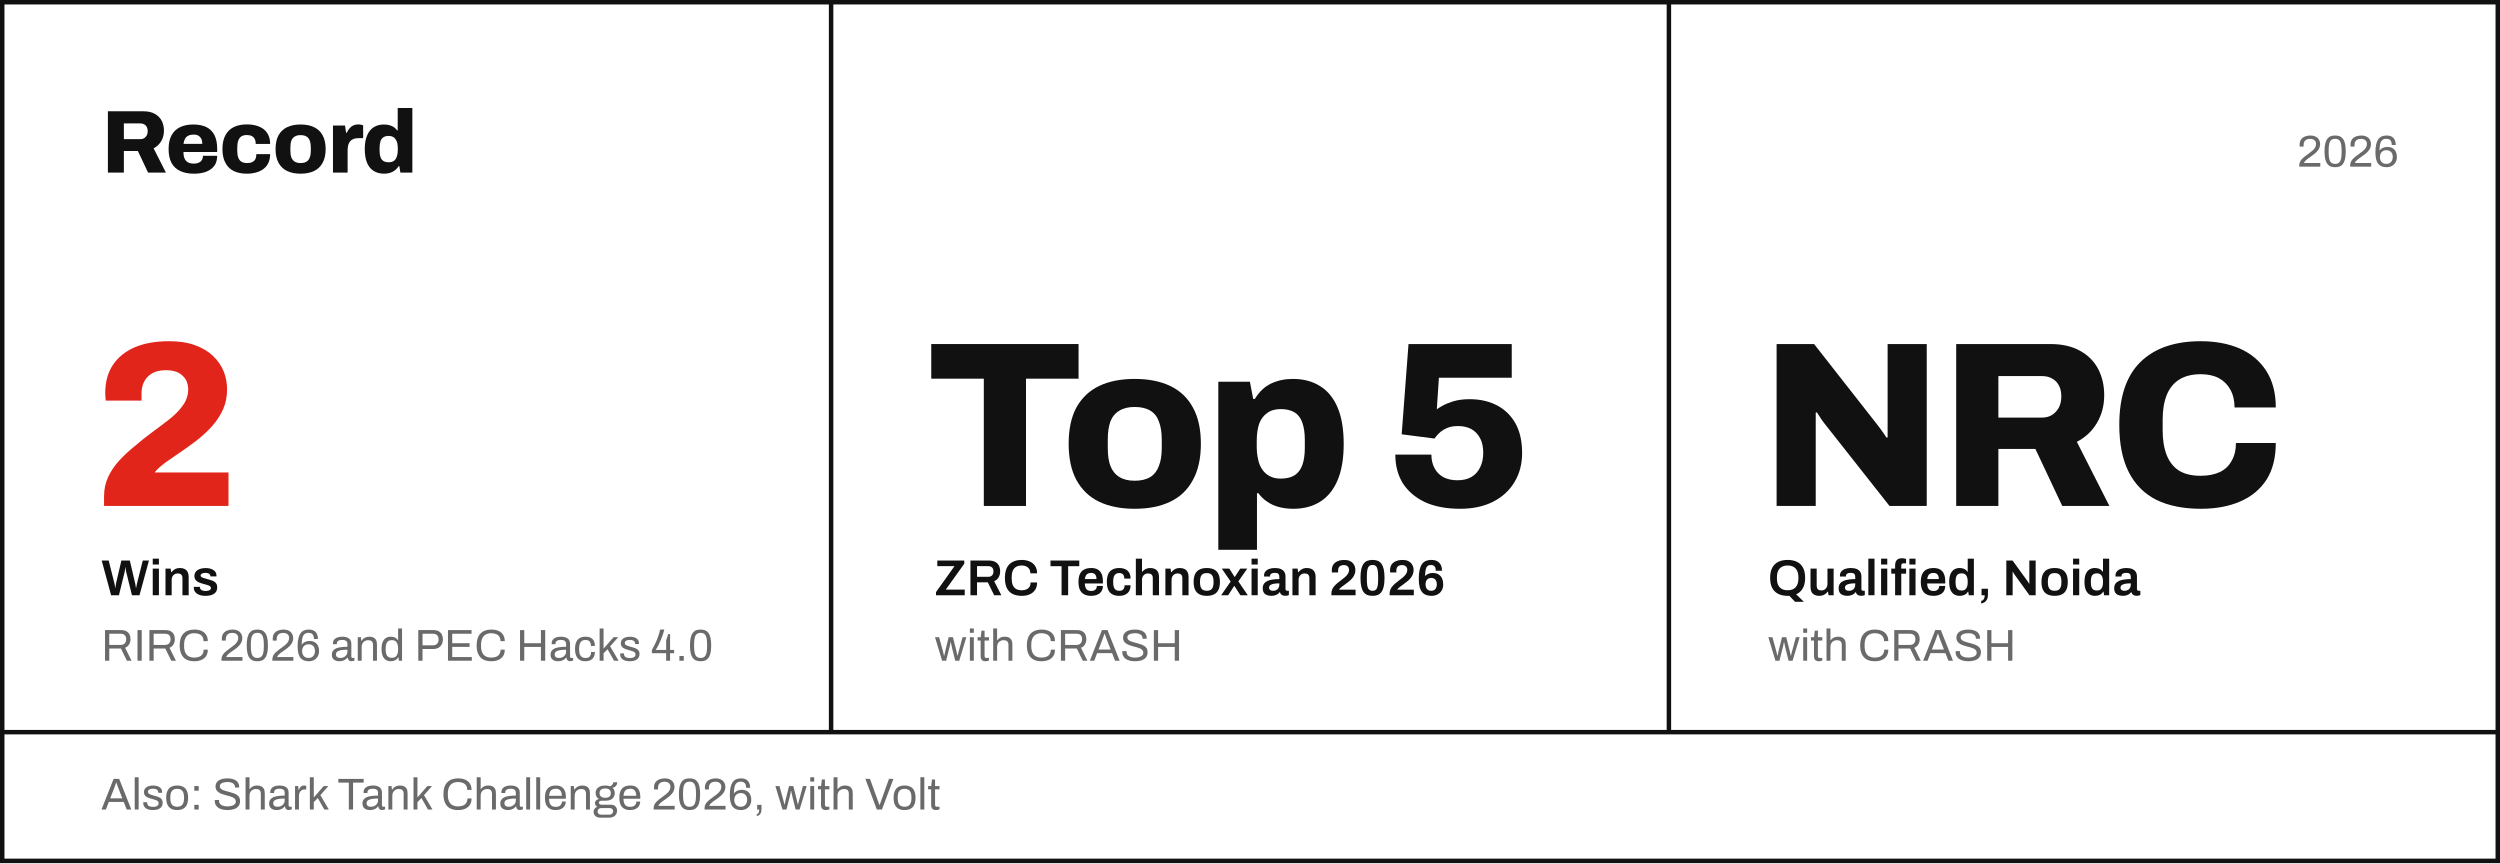
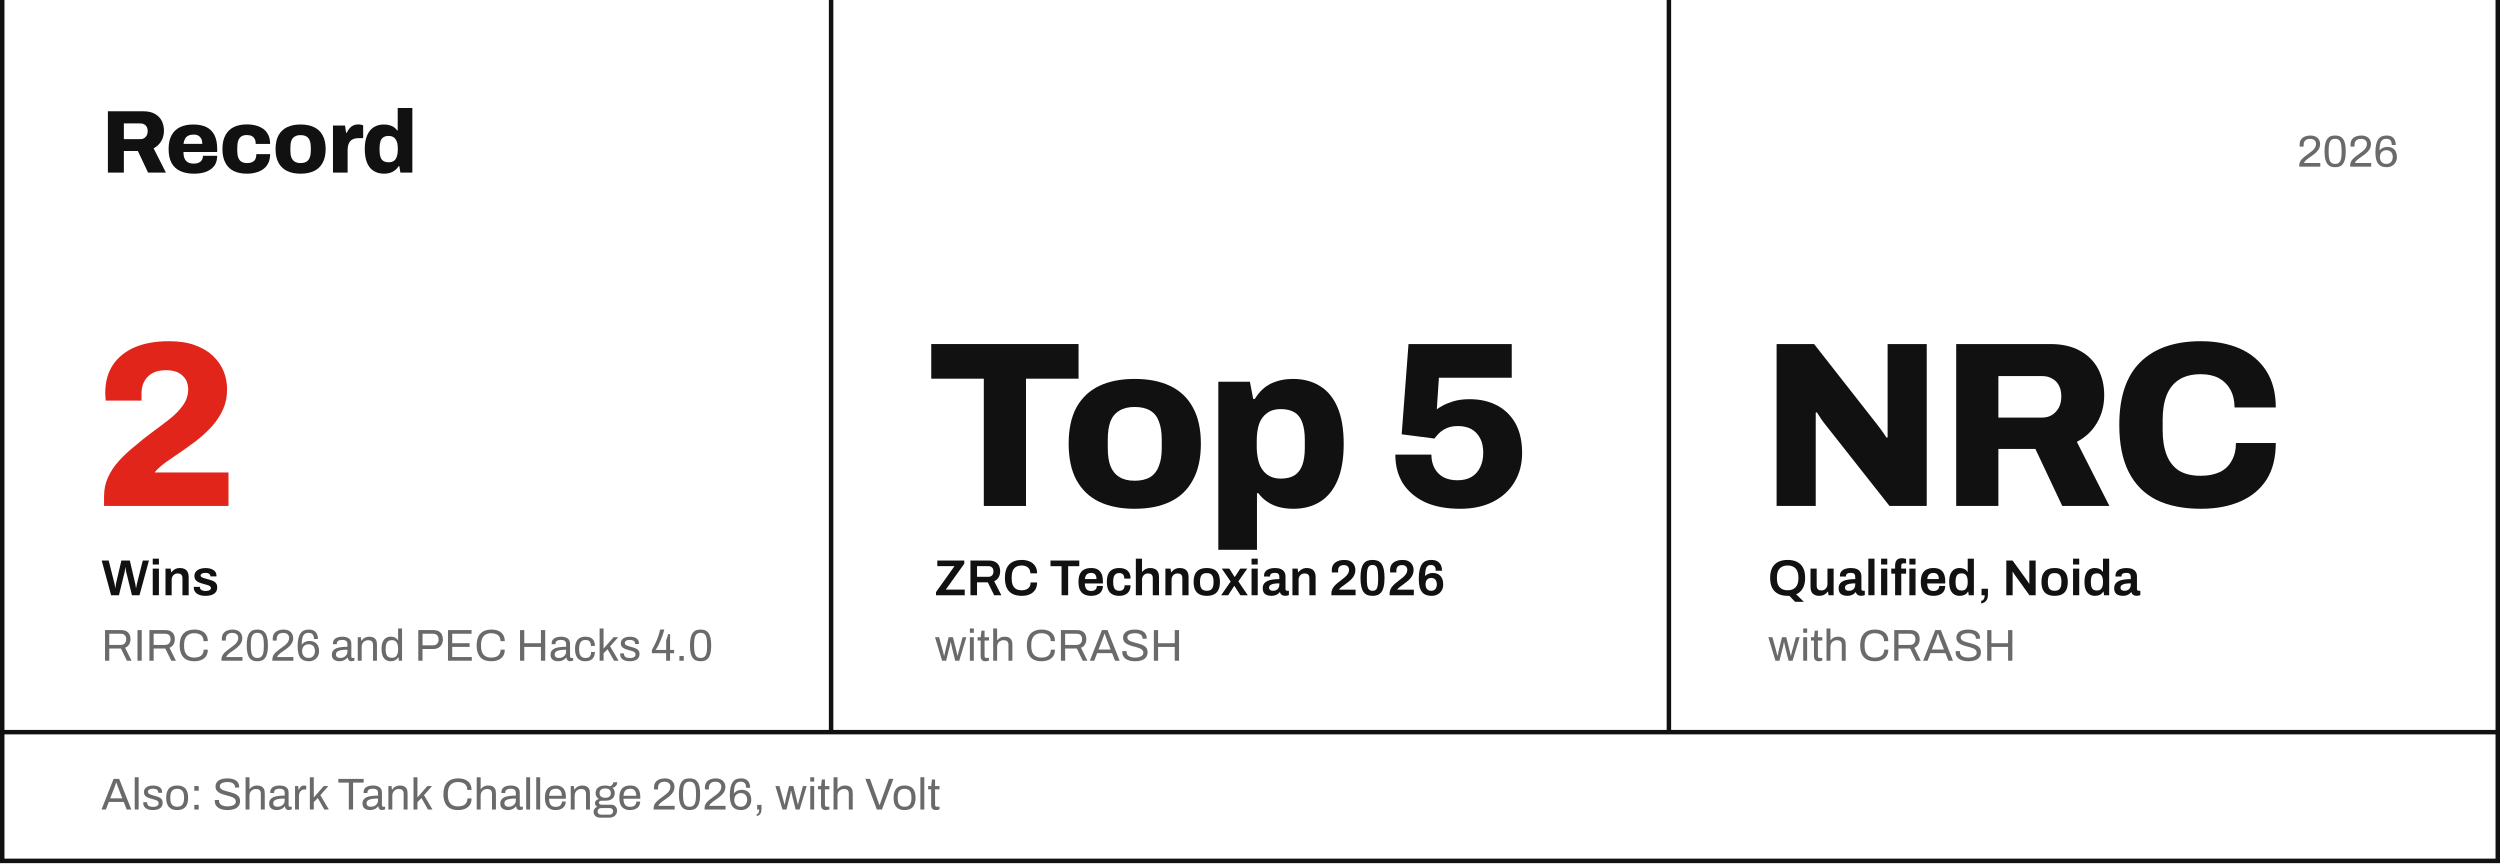
<svg xmlns="http://www.w3.org/2000/svg" viewBox="0 0 840 290" width="840" height="290" role="img" aria-label="Record. 2 wins: RIRC 2026 and PEC Hacks 4.0. Top 5 at ZRC Technoxian 2026 with CRASH. Qualified for NRC, Noida, with CRASH. Also Shark Tank Challenge 2026 with Volt.">
  <defs>
    <path id="g0" d="m75 0v687h399q76 0 127-29q51-28 77-78q25-49 25-110q0-66-31-118q-30-51-85-80l138-272h-200l-114 242h-157v-242zm179 375h185q37 0 59 25q23 24 23 65q0 27-10 46q-10 19-28 29q-18 11-44 11h-185z" />
    <path id="g1" d="m320-12q-90 0-153 30q-63 29-97 90q-33 61-33 156q0 93 33 154q33 61 95 91q62 30 149 30q86 0 146-29q59-29 90-89q31-60 31-155v-35h-378q0-42 12-71q12-29 37-44q25-15 67-15q25 0 44 6q19 6 32 17q13 12 20 28q7 16 7 36h159q0-48-17-86q-18-37-52-62q-34-26-82-39q-49-13-110-13zm-116 334h210q0 26-6 46q-7 19-20 32q-12 13-30 20q-17 6-40 6q-36 0-60-12q-24-12-37-35q-13-23-17-57z" />
    <path id="g2" d="m311-12q-87 0-148 30q-61 30-93 92q-33 61-33 154q0 93 33 154q33 62 94 92q61 30 147 30q56 0 103-13q48-13 84-40q35-27 54-68q19-41 19-98h-161q0 34-12 56q-11 22-33 33q-22 11-55 11q-38 0-62-16q-23-16-34-47q-11-31-11-77v-36q0-45 11-76q11-31 36-47q25-15 64-15q34 0 56 11q23 10 35 32q12 23 12 57h154q0-55-19-97q-19-41-54-68q-35-27-83-40q-48-14-104-14z" />
    <path id="g3" d="m317-12q-88 0-151 30q-62 30-96 92q-33 61-33 154q0 93 33 154q34 61 96 91q63 30 151 30q89 0 151-30q63-30 96-91q34-61 34-154q0-93-34-154q-33-62-96-92q-62-30-151-30zm0 119q41 0 67 16q25 16 36 47q12 30 12 75v37q0 45-12 76q-11 31-36 46q-26 16-67 16q-40 0-65-16q-26-15-38-46q-11-31-11-76v-37q0-45 11-75q12-31 38-47q25-16 65-16z" />
    <path id="g4" d="m62 0v527h135l12-81h7q12 27 30 48q17 22 42 34q26 12 57 12q18 0 33-4q15-3 22-7v-143h-52q-31 0-54-8q-24-9-39-26q-15-18-22-43q-7-25-7-58v-251z" />
    <path id="g5" d="m254-12q-67 0-116 30q-49 30-75 91q-26 61-26 156q0 93 27 153q26 61 74 91q48 30 113 30q31 0 59-7q29-7 52-22q22-15 38-37h6v251h164v-724h-134l-12 73h-7q-27-43-69-64q-42-21-94-21zm51 128q36 0 59 16q22 17 32 48q11 30 11 71v24q0 30-6 55q-6 25-18 43q-12 18-31 28q-20 10-47 10q-37 0-59-15q-23-15-33-44q-10-29-10-72v-35q0-42 10-71q10-29 33-44q22-14 59-14z" />
    <path id="g6" d="m50 0v29q0 42 16 77q17 36 44 66q28 29 63 56q35 27 71 53q49 34 90 68q42 34 67 73q25 40 25 89q0 31-14 57q-15 25-44 40q-29 15-74 15q-53 0-85-18q-32-18-47-48q-14-30-14-66v-41h-87q-1 5-2 16q-1 10-1 24q0 74 33 120q33 45 88 66q55 22 119 22q57 0 98-16q41-15 68-42q27-27 40-62q13-34 13-72q0-47-17-86q-16-39-46-72q-29-34-68-65q-40-31-86-63q-32-21-63-44q-31-24-53-48q-22-24-28-46h365v-82z" />
    <path id="g7" d="m287-12q-56 0-100 16q-44 17-75 58q-31 40-47 108q-16 69-16 173q0 104 16 173q16 68 47 108q31 41 75 58q44 16 100 16q56 0 99-16q44-17 75-58q31-40 47-108q16-69 16-173q0-104-16-173q-16-68-47-108q-31-41-75-58q-43-16-99-16zm0 74q57 0 89 29q31 29 44 86q12 57 12 142v46q0 86-12 143q-13 58-44 87q-32 29-89 29q-57 0-89-29q-32-29-44-86q-13-57-13-143v-45q0-85 13-143q12-58 44-87q32-29 89-29z" />
    <path id="g8" d="m300-12q-59 0-106 17q-46 17-78 55q-33 38-50 102q-17 65-17 161q0 106 17 177q17 72 48 116q32 43 78 62q47 20 106 20q74 0 120-28q45-28 66-76q21-47 21-108h-90q0 46-13 77q-13 31-40 46q-28 15-69 15q-60 0-93-32q-34-31-46-91q-13-60-14-143q14 23 40 42q25 19 60 30q35 12 74 12q74 0 122-30q48-29 71-80q23-51 23-114q0-69-30-121q-30-52-82-81q-52-28-118-28zm-6 74q49 0 81 22q32 21 47 56q16 36 16 79q0 41-15 75q-15 34-47 54q-31 21-80 21q-49 0-82-21q-33-21-49-56q-16-34-16-78q0-41 16-76q16-35 48-56q32-20 81-20z" />
    <path id="g9" d="m50 0v41q0 44 17 81q17 37 46 69q29 32 65 61q35 30 71 57q41 30 77 58q36 28 58 59q23 31 23 69q0 20-9 39q-10 18-30 30q-21 12-55 12q-34 0-57-12q-23-13-35-35q-12-22-12-52v-30h-152q-1 6-1 13q-1 8-1 18q0 72 33 121q33 49 94 75q60 25 144 25q64 0 110-17q47-17 77-46q30-29 45-66q14-36 14-75q0-47-17-85q-17-38-47-72q-30-33-70-64q-40-30-86-61q-23-16-42-29q-18-14-29-24q-11-10-16-18h313v-142z" />
    <path id="ga" d="m196 0l-186 686h138l111-441q3-10 6-27q3-18 6-37q3-19 5-34h5q2 12 3 26q2 14 4 28q3 14 5 25q2 12 3 19l103 441h167l103-441q3-10 6-27q3-18 6-37q3-19 5-34h5q2 11 5 25l5 27q2 13 5 25q3 12 5 21l111 441h122l-187-686h-149l-111 450q-3 14-7 32q-3 19-6 38q-2 18-4 32h-4q-1-15-4-34q-2-20-5-38q-3-18-6-30l-110-450z" />
    <path id="gb" d="m65 607v116h122v-116zm0-607v526h122v-526z" />
    <path id="gc" d="m65 0v526h102l10-70h7q18 24 42 42q25 19 56 30q32 10 70 10q50 0 88-18q39-18 61-58q22-40 22-107v-355h-123v333q0 28-6 47q-7 18-20 30q-12 11-30 16q-18 5-40 5q-33 0-60-16q-26-16-42-44q-15-28-15-65v-306z" />
    <path id="gd" d="m270-12q-57 0-100 12q-43 13-72 35q-29 22-44 51q-14 30-14 65q0 5 0 9q1 4 1 6h120v-8q1-27 17-44q16-16 42-23q26-7 55-7q26 0 49 6q24 5 40 18q15 12 15 32q0 26-20 40q-20 14-53 23q-32 9-69 19q-33 9-66 20q-33 11-59 28q-27 17-44 44q-16 27-16 67q0 39 17 68q17 29 47 49q30 19 71 29q41 10 89 10q47 0 86-10q38-10 66-29q29-18 44-44q16-27 16-59q0-7 0-14q-1-7-1-8h-119v7q0 19-12 32q-11 14-32 22q-22 8-54 8q-24 0-42-4q-18-4-30-11q-11-7-17-16q-6-9-6-20q0-19 15-30q15-11 40-19q26-8 56-17q36-10 74-21q38-10 70-26q33-16 53-45q20-29 20-77q0-46-17-78q-18-33-50-52q-31-20-74-29q-42-9-92-9z" />
    <path id="ge" d="m86 0v686h361q70 0 117-26q46-25 69-70q23-46 23-105q0-71-32-122q-32-51-88-73l144-290h-104l-134 273h-261v-273zm95 354h257q57 0 90 35q32 35 32 96q0 38-14 64q-14 26-41 41q-27 14-67 14h-257z" />
    <path id="gf" d="m86 0v686h95v-686z" />
    <path id="g10" d="m379-12q-105 0-178 38q-73 39-111 118q-39 78-39 199q0 179 87 267q87 88 242 88q88 0 156-28q68-29 106-86q39-58 39-145h-96q0 60-25 99q-26 39-72 58q-46 20-108 20q-72 0-124-28q-52-28-79-86q-27-59-27-151v-21q0-91 27-148q27-58 79-85q51-27 124-27q64 0 110 19q47 19 72 59q26 39 26 99h93q0-89-39-146q-40-57-108-85q-68-28-155-28z" />
    <path id="g11" d="" />
    <path id="g12" d="m201-12q-29 0-58 7q-29 7-54 23q-25 16-40 44q-15 29-15 72q0 54 26 89q26 35 72 55q47 19 111 26q64 8 139 8v60q0 29-10 50q-10 21-36 32q-25 12-72 12q-45 0-72-12q-26-11-36-29q-11-18-11-40v-15h-85q-1 5-1 10v12q0 48 27 80q26 33 74 50q48 16 110 16q66 0 110-19q45-19 68-54q22-35 22-84v-285q0-19 9-26q9-8 22-8h39v-58q-14-6-31-10q-17-5-39-5q-26 0-43 11q-17 10-26 28q-9 19-12 42h-7q-18-25-46-44q-27-18-61-28q-34-10-74-10zm22 74q32 0 61 10q28 10 50 28q22 19 35 45q13 26 13 57v44q-81 0-138-9q-57-9-88-32q-30-23-30-65q0-27 12-44q12-17 34-26q22-8 51-8z" />
    <path id="g13" d="m69 0v526h71l8-79h7q21 32 47 52q27 20 60 29q32 10 69 10q50 0 87-17q38-17 60-55q21-38 21-103v-363h-88v351q0 33-9 54q-8 21-22 33q-15 12-36 17q-20 5-45 5q-37 0-70-18q-33-18-53-52q-19-34-19-81v-309z" />
    <path id="g14" d="m248-12q-65 0-112 29q-46 29-72 91q-25 61-25 159q0 93 26 153q26 60 72 89q46 29 107 29q35 0 65-8q30-8 53-25q24-17 42-45h6v263h88v-723h-71l-8 75h-7q-27-44-70-65q-43-22-94-22zm21 77q50 0 81 22q31 22 46 64q14 42 14 104v16q0 54-11 91q-11 37-30 59q-19 22-44 31q-25 9-53 9q-49 0-80-19q-31-20-46-62q-15-41-15-107v-21q0-68 16-110q16-41 47-59q30-18 75-18z" />
    <path id="g15" d="m86 0v686h339q71 0 118-26q47-27 71-74q23-47 23-109q0-63-26-111q-26-49-73-76q-48-27-114-27h-243v-263zm95 345h237q56 0 90 35q33 35 33 96q0 41-14 69q-14 28-41 43q-27 16-68 16h-237z" />
    <path id="g16" d="m86 0v686h528v-82h-433v-212h389v-82h-389v-228h439v-82z" />
    <path id="g17" d="m86 0v686h95v-294h373v294h96v-686h-96v309h-373v-309z" />
    <path id="g18" d="m269-12q-76 0-127 30q-52 29-78 90q-27 62-27 155q0 93 27 154q26 61 78 91q53 30 130 30q54 0 94-14q39-14 65-41q26-27 39-65q12-38 12-87h-89q0 46-13 75q-12 30-39 44q-27 15-71 15q-44 0-76-19q-32-20-49-62q-17-42-17-111v-21q0-65 16-108q17-43 49-63q32-20 78-20q45 0 73 16q27 16 40 46q12 30 12 72h86q0-44-12-82q-13-38-39-66q-26-28-66-43q-40-16-96-16z" />
    <path id="g19" d="m69 0v723h88v-452l223 255h104l-180-204l190-322h-101l-146 257l-90-91v-166z" />
    <path id="g1a" d="m253-12q-54 0-95 11q-41 11-68 32q-27 21-41 50q-14 29-14 66v10q0 4 1 7h87q-1-4-1-7v-6q1-35 18-55q18-20 49-28q31-8 69-8q33 0 61 8q28 9 45 26q16 18 16 45q0 33-22 51q-21 17-56 27q-35 10-73 21q-32 9-64 20q-32 11-57 27q-26 16-42 41q-15 26-15 65q0 35 15 62q14 27 41 46q27 19 65 29q39 9 86 9q50 0 88-11q37-11 62-31q25-20 37-45q12-26 12-55v-11q0-6-1-9h-86v11q0 20-10 38q-11 19-36 30q-26 12-71 12q-29 0-50-4q-21-5-35-14q-14-10-21-22q-7-13-7-29q0-26 17-40q17-14 45-23q29-9 62-20q35-10 72-20q36-11 66-27q31-16 50-43q18-28 18-73q0-42-16-73q-16-31-46-51q-29-20-68-29q-40-10-87-10z" />
    <path id="g1b" d="m347 0v168h-319v74q42 72 76 145q35 73 62 150q28 77 46 161h94q-13-55-32-112q-19-58-42-112q-23-54-46-101q-22-47-42-81q-19-34-31-50h234v218q6 16 13 34q6 17 12 36q6 18 11 34q5 17 8 32h44v-354h91v-74h-91v-168z" />
    <path id="g1c" d="m89 0v105h98v-105z" />
    <path id="g1d" d="m247 0v540h-223v147h625v-147h-223v-540z" />
    <path id="g1e" d="m63-186v713h134l14-73h7q27 45 68 65q42 20 93 20q67 0 115-30q49-30 75-91q26-61 26-155q0-93-26-154q-26-61-74-91q-48-30-113-30q-32 0-60 7q-28 7-50 22q-23 15-39 37h-6v-240zm265 302q37 0 60 15q22 15 32 44q10 29 10 71v35q0 42-10 71q-10 30-32 44q-23 15-60 15q-36 0-58-17q-23-16-34-46q-10-31-10-72v-24q0-30 6-55q5-25 18-43q12-18 32-28q19-10 46-10z" />
    <path id="g1f" d="" />
    <path id="g20" d="m317-12q-87 0-149 28q-61 29-94 80q-32 52-32 122h153q0-32 13-57q13-25 38-39q25-13 60-13q35 0 59 14q24 14 37 41q13 26 13 62q0 36-13 61q-13 25-37 39q-24 13-57 13q-29 0-48-9q-20-9-32-21q-12-12-20-23l-139 18l29 383h438v-143h-309l-9-134q6 5 24 15q17 10 46 19q30 9 69 9q66 0 116-26q50-26 79-77q28-51 28-125q0-70-32-123q-32-54-91-84q-59-30-140-30z" />
    <path id="g21" d="m29 0v62l366 513h-340v111h533v-63l-366-512h375v-111z" />
    <path id="g22" d="m76 0v686h361q76 0 126-26q50-26 75-74q25-48 25-113q0-67-30-119q-30-51-88-77l142-277h-142l-126 255h-213v-255zm130 364h221q50 0 77 29q27 29 27 80q0 33-12 55q-12 23-35 35q-23 12-57 12h-221z" />
    <path id="g23" d="m378-12q-105 0-180 37q-74 37-114 115q-39 79-39 203q0 181 88 268q88 87 245 87q85 0 154-29q68-29 108-87q41-59 41-149h-133q0 50-22 85q-21 34-59 52q-38 18-87 18q-68 0-113-26q-45-27-67-79q-21-52-21-129v-22q0-78 21-130q22-52 66-78q45-26 114-26q52 0 91 18q39 17 61 52q21 34 21 84h128q0-90-40-148q-40-59-109-88q-68-28-154-28z" />
    <path id="g24" d="" />
    <path id="g25" d="m244 0v574h-219v112h569v-112h-220v-574z" />
    <path id="g26" d="m291-12q-84 0-140 30q-56 29-84 90q-28 61-28 155q0 95 28 155q28 61 84 90q56 30 140 30q76 0 127-28q52-29 78-88q26-59 26-153v-36h-358q2-49 15-83q13-33 41-50q27-16 72-16q23 0 43 6q20 6 35 18q15 13 24 32q8 19 8 44h120q0-50-18-87q-17-37-48-61q-32-24-74-36q-42-12-91-12zm-125 331h229q0 33-7 56q-8 23-22 38q-13 15-32 21q-19 7-43 7q-39 0-65-13q-27-13-41-40q-14-27-19-69z" />
    <path id="g27" d="m284-12q-82 0-136 30q-55 29-82 90q-27 61-27 155q0 95 27 155q28 61 82 90q55 30 136 30q53 0 94-13q41-13 70-39q30-27 45-66q15-39 15-91h-124q0 37-11 61q-11 24-33 36q-23 13-58 13q-41 0-67-19q-26-19-39-56q-12-38-12-95v-13q0-56 12-94q13-38 40-56q27-19 71-19q34 0 57 13q22 12 34 37q12 25 12 60h118q0-49-15-88q-15-39-44-66q-29-27-71-41q-41-14-94-14z" />
    <path id="g28" d="m65 0v723h122v-257h7q17 21 40 37q23 16 52 25q30 10 66 10q50 0 88-18q39-18 61-58q22-40 22-107v-355h-123v333q0 28-6 47q-7 18-20 30q-12 11-30 16q-18 5-40 5q-33 0-60-16q-26-16-42-44q-15-28-15-65v-306z" />
    <path id="g29" d="m299-12q-86 0-144 30q-58 29-87 90q-29 61-29 155q0 95 29 155q29 61 87 90q58 30 144 30q87 0 145-30q57-29 86-90q29-60 29-155q0-94-29-155q-29-61-86-90q-58-30-145-30zm0 100q48 0 77 18q30 19 44 56q13 38 13 94v14q0 56-13 94q-14 37-44 56q-29 18-77 18q-48 0-77-18q-30-19-44-56q-13-38-13-94v-14q0-56 13-94q14-37 44-56q29-18 77-18z" />
    <path id="g2a" d="m10 0l188 271l-175 255h148l104-163h6l106 163h139l-176-252l186-274h-146l-117 182h-6l-118-182z" />
    <path id="g2b" d="m200-12q-22 0-50 6q-29 5-56 20q-26 15-43 44q-17 30-17 78q0 54 24 90q24 35 68 56q43 20 104 28q60 9 132 9v43q0 23-7 41q-7 18-25 29q-19 10-56 10q-37 0-58-9q-21-9-29-22q-8-13-8-27v-14h-118q-1 5-1 10v12q0 45 27 78q27 33 75 50q48 18 111 18q72 0 119-20q46-20 69-57q23-37 23-90v-248q0-19 11-27q11-8 24-8h32v-84q-10-4-29-10q-19-5-47-5q-26 0-47 9q-20 8-34 24q-14 16-20 38h-6q-17-21-40-38q-24-16-56-25q-31-9-72-9zm37 100q30 0 53 9q24 9 40 25q15 16 24 39q8 23 8 50v24q-55 0-102-7q-46-7-74-26q-27-19-27-54q0-18 9-32q8-13 26-20q17-8 43-8z" />
    <path id="g2c" d="m51 0v33q0 45 16 82q16 37 43 67q27 31 60 58q34 28 68 53q42 31 79 63q37 31 60 68q23 36 23 81q0 21-10 42q-10 21-32 35q-23 14-61 14q-38 0-63-12q-25-13-38-36q-12-23-12-57v-41h-122q-1 5-2 15q-1 10-1 25q0 74 33 120q34 45 90 66q55 22 120 22q68 0 112-20q43-20 68-51q24-31 34-66q9-35 9-64q0-48-17-87q-16-40-45-74q-29-35-69-66q-39-32-84-64q-23-16-45-32q-22-16-39-32q-16-16-25-32h328v-110z" />
    <path id="g2d" d="m288-12q-56 0-100 16q-44 17-75 57q-31 40-47 109q-16 68-16 173q0 105 16 173q16 69 47 109q31 40 75 57q44 16 100 16q56 0 100-16q43-17 74-57q31-40 47-109q16-68 16-173q0-105-16-173q-16-69-47-109q-31-40-74-57q-44-16-100-16zm0 100q47 0 70 26q24 25 32 76q9 50 9 125v52q0 77-9 129q-8 51-32 76q-23 26-70 26q-46 0-70-26q-25-25-34-76q-8-50-8-126v-52q0-76 8-128q9-51 34-76q24-26 70-26z" />
    <path id="g2e" d="m303-12q-59 0-105 17q-47 17-80 55q-33 39-50 104q-17 64-17 159q0 107 17 179q16 72 48 115q31 43 77 62q46 19 105 19q75 0 122-28q47-29 69-77q22-48 22-109h-124q0 36-9 62q-10 25-31 38q-21 14-54 14q-49 0-74-26q-25-27-33-76q-9-49-10-117q6 8 26 23q19 14 51 26q32 12 73 12q72 0 118-30q46-29 68-80q22-51 22-116q0-69-30-120q-30-51-82-78q-52-28-119-28zm-6 100q38 0 63 17q24 17 36 46q12 29 12 64q0 37-12 65q-12 29-36 46q-25 16-63 16q-38 0-63-16q-25-17-37-46q-12-28-12-66q0-35 12-64q12-29 37-46q25-16 63-16z" />
    <path id="g2f" d="m170 0l-159 526h91l80-289q6-21 12-45q5-25 10-46q6-20 8-31h6q4 19 10 43q5 24 10 46q4 22 7 34l72 288h95l73-288q4-17 9-40q5-22 10-44q6-22 8-39h6q4 16 9 37q5 22 11 44q6 23 11 40l79 290h84l-158-526h-90l-68 272q-4 19-10 44q-6 26-12 52q-5 27-9 47h-6q-2-15-7-38q-4-23-10-51q-6-27-14-54l-68-272z" />
    <path id="g30" d="m69 625v98h88v-98zm0-625v526h88v-526z" />
    <path id="g31" d="m192-12q-41 0-64 16q-23 15-33 40q-10 26-10 55v353h-68v74h70l16 147h70v-147h99v-74h-99v-340q0-25 9-38q9-12 34-12h56v-58q-10-5-24-8q-14-3-28-6q-15-2-28-2z" />
    <path id="g32" d="m69 0v723h88v-263h7q20 27 45 44q25 17 55 26q31 8 67 8q50 0 87-17q38-17 60-55q21-38 21-103v-363h-88v351q0 33-9 54q-8 21-22 33q-15 12-36 17q-20 5-45 5q-37 0-70-18q-33-17-53-50q-19-34-19-83v-309z" />
    <path id="g33" d="m7 0l271 686h125l272-686h-103l-67 170h-334l-66-170zm195 251h271l-83 215q-3 9-9 25q-6 16-13 35q-7 20-14 40q-7 21-13 38h-6q-7-20-16-46q-9-26-18-50q-9-25-15-42z" />
    <path id="g34" d="m338-12q-56 0-108 11q-51 11-91 35q-40 25-63 64q-24 39-24 96q0 5 0 10q1 5 1 10h96q0-3-1-10q0-6 0-11q0-40 24-68q24-28 66-41q43-14 97-14q24 0 51 3q26 3 50 11q25 7 44 20q20 12 32 30q11 19 11 46q0 34-19 56q-20 23-52 38q-32 14-72 26q-41 11-84 22q-43 11-84 26q-40 14-72 36q-32 21-52 53q-19 32-19 78q0 43 17 77q18 34 52 58q35 23 86 36q51 12 117 12q54 0 101-12q46-11 82-34q35-24 55-60q20-36 20-87v-12h-94v15q0 34-21 58q-21 24-58 37q-36 13-82 13q-60 0-100-12q-40-11-60-32q-19-22-19-49q0-31 19-52q20-21 52-35q32-13 73-24q41-11 83-22q43-12 84-26q40-15 72-36q33-22 52-54q19-33 19-80q0-73-36-118q-36-46-99-67q-63-21-146-21z" />
    <path id="g35" d="m75 0v687h159l250-319q7-8 18-23q12-15 23-31q11-15 16-24l5 1v396h166v-687h-158l-265 336q-13 16-25 33q-11 17-18 28l-5-1v-396z" />
    <path id="g36" d="m391-12q-111 0-189 38q-77 39-117 118q-40 79-40 200q0 178 89 266q90 89 257 89q93 0 165-31q72-32 112-94q41-63 41-156h-175q0 44-18 76q-17 31-48 48q-32 17-77 17q-56 0-92-23q-36-23-53-66q-17-43-17-104v-45q0-61 17-105q17-43 52-66q36-22 92-22q48 0 82 16q33 16 50 48q18 31 18 75h169q0-93-39-155q-40-62-112-93q-71-31-167-31z" />
    <path id="g37" d="m538-130l-114 119q-8-1-16-1h-17q-107 0-185 38q-78 39-120 118q-41 79-41 199q0 121 41 199q42 79 120 118q78 38 185 38q108 0 185-38q78-39 120-118q41-78 41-199q0-127-47-207q-46-81-131-118l153-148zm-147 228q52 0 91 15q40 15 67 45q27 29 41 72q14 44 14 101v22q0 58-14 102q-14 44-41 73q-27 30-67 45q-39 15-91 15q-52 0-91-15q-40-15-67-45q-27-29-41-73q-13-44-13-102v-22q0-57 13-101q14-43 41-72q27-30 67-45q39-15 91-15z" />
    <path id="g38" d="m232-12q-76 0-124 42q-47 41-47 141v355h122v-333q0-28 7-47q6-18 18-30q13-11 31-16q18-5 40-5q33 0 59 16q27 16 42 45q16 28 16 64v306h122v-526h-101l-10 70h-7q-18-24-42-42q-25-19-56-30q-32-10-70-10z" />
    <path id="g39" d="m65 0v723h122v-723z" />
    <path id="g3a" d="m90 0v426h-76v100h76v67q0 35 12 67q11 31 40 51q29 20 81 20q15 0 31-2q15-2 29-5q14-4 24-8v-85h-50q-22 0-33-11q-12-12-12-34v-60h95v-100h-95v-426zm282 607v116h122v-116zm0-607v526h122v-526z" />
    <path id="g3b" d="m248-12q-64 0-111 29q-47 29-73 90q-25 61-25 157q0 95 26 156q26 60 72 89q46 29 104 29q36 0 66-8q30-8 53-24q23-17 39-41h6v258h122v-723h-101l-10 70h-7q-25-41-67-62q-43-20-94-20zm38 105q42 0 68 19q26 19 38 55q13 36 13 88v13q0 39-7 70q-7 31-22 52q-14 21-36 32q-23 11-54 11q-45 0-72-17q-26-18-38-54q-11-37-11-93v-14q0-55 11-91q12-36 38-54q27-17 72-17z" />
    <path id="g3c" d="m79-163v51q25 4 40 20q15 16 23 40q7 24 7 52h-62v128h126v-117q0-58-19-94q-18-36-48-55q-31-18-67-25z" />
    <path id="g3d" d="m76 0v686h124l293-405q5-6 12-17q7-10 13-20q6-10 8-16h5v458h125v-686h-123l-294 408q-8 12-19 30q-10 17-14 24h-5v-462z" />
    <path id="g3e" d="m69 0v723h88v-723z" />
    <path id="g3f" d="m285-12q-80 0-135 30q-54 29-82 90q-29 61-29 155q0 95 29 155q28 61 82 90q55 30 135 30q80 0 135-30q54-29 82-90q28-60 28-155q0-94-28-155q-28-61-82-90q-55-30-135-30zm0 74q51 0 85 20q34 20 52 62q17 43 17 108v22q0 66-17 108q-18 42-52 62q-34 20-85 20q-51 0-85-20q-35-20-52-62q-17-42-17-108v-22q0-65 17-108q17-42 52-62q34-20 85-20z" />
    <path id="g40" d="m99 421v105h98v-105zm0-421v105h98v-105z" />
    <path id="g41" d="m69 0v526h71l8-87h7q8 25 22 47q14 23 38 38q24 14 59 14q15 0 28-2q12-3 18-6v-81h-33q-34 0-59-11q-24-12-40-33q-16-21-24-50q-7-29-7-62v-293z" />
    <path id="g42" d="m254 0v603h-235v83h567v-83h-237v-603z" />
    <path id="g43" d="m279-12q-78 0-131 30q-54 29-82 90q-27 61-27 155q0 95 27 155q28 61 82 90q54 30 135 30q74 0 124-28q50-29 75-86q26-56 26-141v-42h-378q2-63 18-103q17-41 50-60q33-18 83-18q34 0 59 8q26 9 44 25q17 16 26 38q9 22 10 48h86q-1-42-16-77q-15-36-44-61q-29-25-71-39q-42-14-96-14zm-147 319h285q0 44-10 74q-10 30-29 49q-18 19-42 28q-25 8-56 8q-46 0-78-17q-32-17-49-52q-17-35-21-90z" />
    <path id="g44" d="m158-182q-38 0-70 16q-32 15-51 44q-19 29-19 69q0 44 24 73q25 29 59 43q-25 12-39 33q-14 22-14 48q0 35 26 59q25 24 62 32q-34 22-54 57q-19 34-19 76q0 50 23 88q24 38 72 60q49 22 119 22q32 0 60-4q28-5 50-15q35 16 53 41q17 25 21 51h87q0-30-14-57q-13-26-36-44q-23-17-56-23q25-24 38-54q12-30 12-65q0-50-24-88q-23-39-70-61q-47-22-118-22h-82q-27 0-44-11q-17-10-17-33q0-20 17-33q17-12 44-12h214q58 0 95-38q37-39 37-99q0-43-22-77q-21-35-60-56q-38-20-89-20zm25 67h189q23 0 42 9q19 10 30 27q11 17 11 37q0 34-20 54q-20 20-50 20h-202q-32 0-54-22q-22-21-22-52q0-33 22-53q22-20 54-20zm95 378q64 0 95 28q31 28 31 77q0 48-31 76q-31 28-95 28q-64 0-96-28q-31-28-31-76q0-31 14-55q14-24 42-37q28-13 71-13z" />
    <path id="g45" d="m79-147v41q19 4 31 19q13 15 19 37q6 23 6 50h-46v105h97v-94q0-58-16-91q-17-32-42-47q-24-15-49-20z" />
    <path id="g46" d="m266 0l-256 686h103l176-486q6-14 12-32q6-18 12-35q6-17 11-30h6q4 12 10 29q6 17 12 34q6 18 12 34l174 486h100l-257-686z" />
  </defs>
  <rect width="840" height="290" fill="#ffffff" />
  <g transform="translate(34.0 58.0) scale(0.03 -0.03)" fill="#111111">
    <use href="#g0" x="0" />
    <use href="#g1" x="718" />
    <use href="#g2" x="1321" />
    <use href="#g3" x="1916" />
    <use href="#g4" x="2534" />
    <use href="#g5" x="2915" />
  </g>
  <g transform="translate(771.8 56.0) scale(0.015 -0.015)" fill="#6a6a6a">
    <use href="#g6" x="0" />
    <use href="#g7" x="567" />
    <use href="#g6" x="1140" />
    <use href="#g8" x="1707" />
  </g>
  <g transform="translate(31.0 170.0) scale(0.07919 -0.07919)" fill="#e1251b">
    <use href="#g9" x="0" />
  </g>
  <g transform="translate(34.0 200.0) scale(0.017 -0.017)" fill="#111111">
    <use href="#ga" x="0" />
    <use href="#gb" x="954" />
    <use href="#gc" x="1206" />
    <use href="#gd" x="1790" />
  </g>
  <g transform="translate(34.0 222.0) scale(0.015 -0.015)" fill="#6a6a6a">
    <use href="#ge" x="0" />
    <use href="#gf" x="727" />
    <use href="#ge" x="994" />
    <use href="#g10" x="1707" />
    <use href="#g6" x="2644" />
    <use href="#g7" x="3211" />
    <use href="#g6" x="3784" />
    <use href="#g8" x="4351" />
    <use href="#g12" x="5133" />
    <use href="#g13" x="5678" />
    <use href="#g14" x="6241" />
    <use href="#g15" x="7017" />
    <use href="#g16" x="7682" />
    <use href="#g10" x="8359" />
    <use href="#g17" x="9296" />
    <use href="#g12" x="10032" />
    <use href="#g18" x="10577" />
    <use href="#g19" x="11096" />
    <use href="#g1a" x="11589" />
    <use href="#g1b" x="12308" />
    <use href="#g1c" x="12863" />
    <use href="#g7" x="13140" />
  </g>
  <path d="M279.25 0V246" stroke="#111111" stroke-width="1.5" />
  <g transform="translate(311.0 170.0) scale(0.07919 -0.07919)" fill="#111111">
    <use href="#g1d" x="0" />
    <use href="#g3" x="570" />
    <use href="#g1e" x="1179" />
    <use href="#g20" x="1951" />
  </g>
  <g transform="translate(314.0 200.0) scale(0.017 -0.017)" fill="#111111">
    <use href="#g21" x="0" />
    <use href="#g22" x="634" />
    <use href="#g23" x="1346" />
    <use href="#g25" x="2267" />
    <use href="#g26" x="2806" />
    <use href="#g27" x="3367" />
    <use href="#g28" x="3914" />
    <use href="#gc" x="4498" />
    <use href="#g29" x="5082" />
    <use href="#g2a" x="5655" />
    <use href="#gb" x="6201" />
    <use href="#g2b" x="6453" />
    <use href="#gc" x="7009" />
    <use href="#g2c" x="7793" />
    <use href="#g2d" x="8369" />
    <use href="#g2c" x="8944" />
    <use href="#g2e" x="9520" />
  </g>
  <g transform="translate(314.0 222.0) scale(0.015 -0.015)" fill="#6a6a6a">
    <use href="#g2f" x="0" />
    <use href="#g30" x="723" />
    <use href="#g31" x="948" />
    <use href="#g32" x="1245" />
    <use href="#g10" x="2017" />
    <use href="#ge" x="2745" />
    <use href="#g33" x="3472" />
    <use href="#g34" x="4154" />
    <use href="#g17" x="4827" />
  </g>
  <path d="M560.75 0V246" stroke="#111111" stroke-width="1.5" />
  <g transform="translate(591.0 170.0) scale(0.07919 -0.07919)" fill="#111111">
    <use href="#g35" x="0" />
    <use href="#g0" x="762" />
    <use href="#g36" x="1484" />
  </g>
  <g transform="translate(594.0 200.0) scale(0.017 -0.017)" fill="#111111">
    <use href="#g37" x="0" />
    <use href="#g38" x="782" />
    <use href="#g2b" x="1365" />
    <use href="#g39" x="1921" />
    <use href="#gb" x="2173" />
    <use href="#g3a" x="2425" />
    <use href="#g26" x="2984" />
    <use href="#g3b" x="3545" />
    <use href="#g3c" x="4137" />
    <use href="#g3d" x="4637" />
    <use href="#g29" x="5369" />
    <use href="#gb" x="5967" />
    <use href="#g3b" x="6219" />
    <use href="#g2b" x="6811" />
  </g>
  <g transform="translate(594.0 222.0) scale(0.015 -0.015)" fill="#6a6a6a">
    <use href="#g2f" x="0" />
    <use href="#g30" x="723" />
    <use href="#g31" x="948" />
    <use href="#g32" x="1245" />
    <use href="#g10" x="2017" />
    <use href="#ge" x="2745" />
    <use href="#g33" x="3472" />
    <use href="#g34" x="4154" />
    <use href="#g17" x="4827" />
  </g>
  <path d="M0 246H840" stroke="#111111" stroke-width="1.5" />
  <g transform="translate(34.0 272.0) scale(0.015 -0.015)" fill="#6a6a6a">
    <use href="#g33" x="0" />
    <use href="#g3e" x="682" />
    <use href="#g1a" x="907" />
    <use href="#g3f" x="1417" />
    <use href="#g40" x="1987" />
    <use href="#g34" x="2492" />
    <use href="#g32" x="3165" />
    <use href="#g12" x="3728" />
    <use href="#g41" x="4273" />
    <use href="#g19" x="4605" />
    <use href="#g42" x="5293" />
    <use href="#g12" x="5819" />
    <use href="#g13" x="6364" />
    <use href="#g19" x="6927" />
    <use href="#g10" x="7615" />
    <use href="#g32" x="8343" />
    <use href="#g12" x="8906" />
    <use href="#g3e" x="9451" />
    <use href="#g3e" x="9676" />
    <use href="#g43" x="9901" />
    <use href="#g13" x="10449" />
    <use href="#g44" x="11012" />
    <use href="#g43" x="11568" />
    <use href="#g6" x="12325" />
    <use href="#g7" x="12892" />
    <use href="#g6" x="13465" />
    <use href="#g8" x="14032" />
    <use href="#g45" x="14605" />
    <use href="#g2f" x="15091" />
    <use href="#g30" x="15814" />
    <use href="#g31" x="16039" />
    <use href="#g32" x="16336" />
    <use href="#g46" x="17108" />
    <use href="#g3f" x="17711" />
    <use href="#g3e" x="18281" />
    <use href="#g31" x="18506" />
  </g>
-   <path d="M0 0.75H840M0.75 0V290M839.25 0V290M0 289.25H840" stroke="#111111" stroke-width="1.5" fill="none" />
+   <path d="M0.75 0V290M839.25 0V290M0 289.25H840" stroke="#111111" stroke-width="1.5" fill="none" />
</svg>
